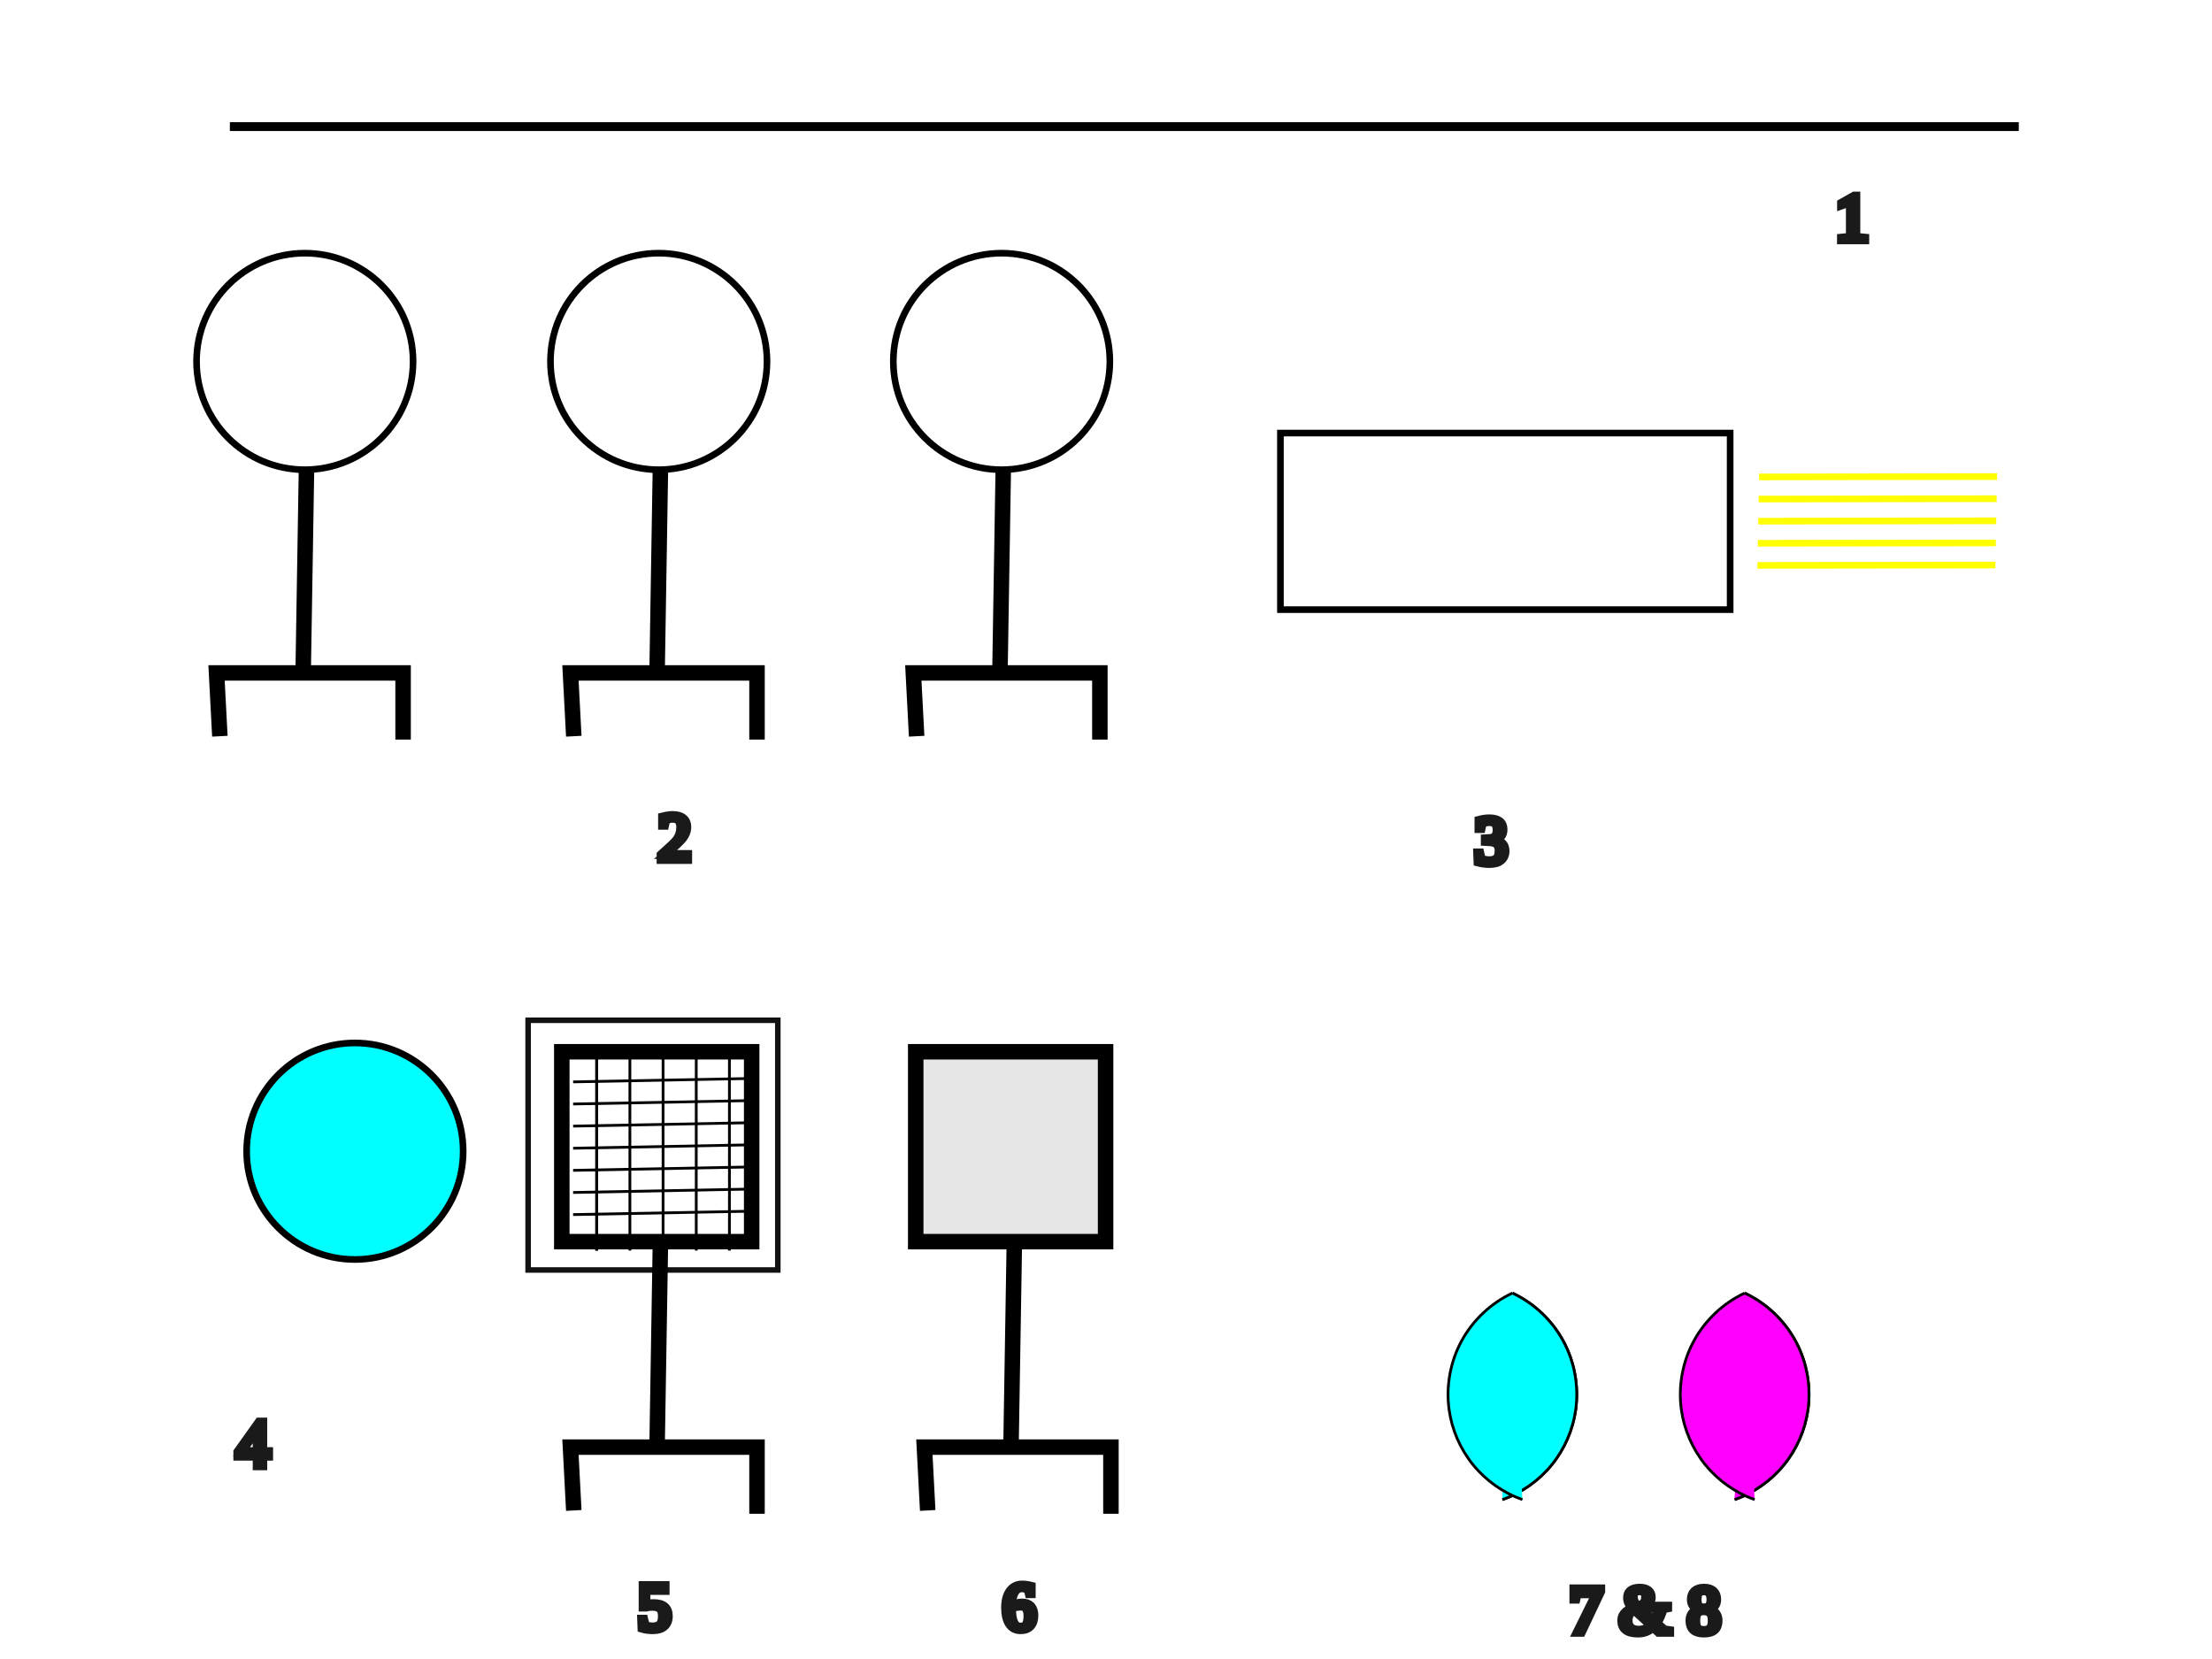
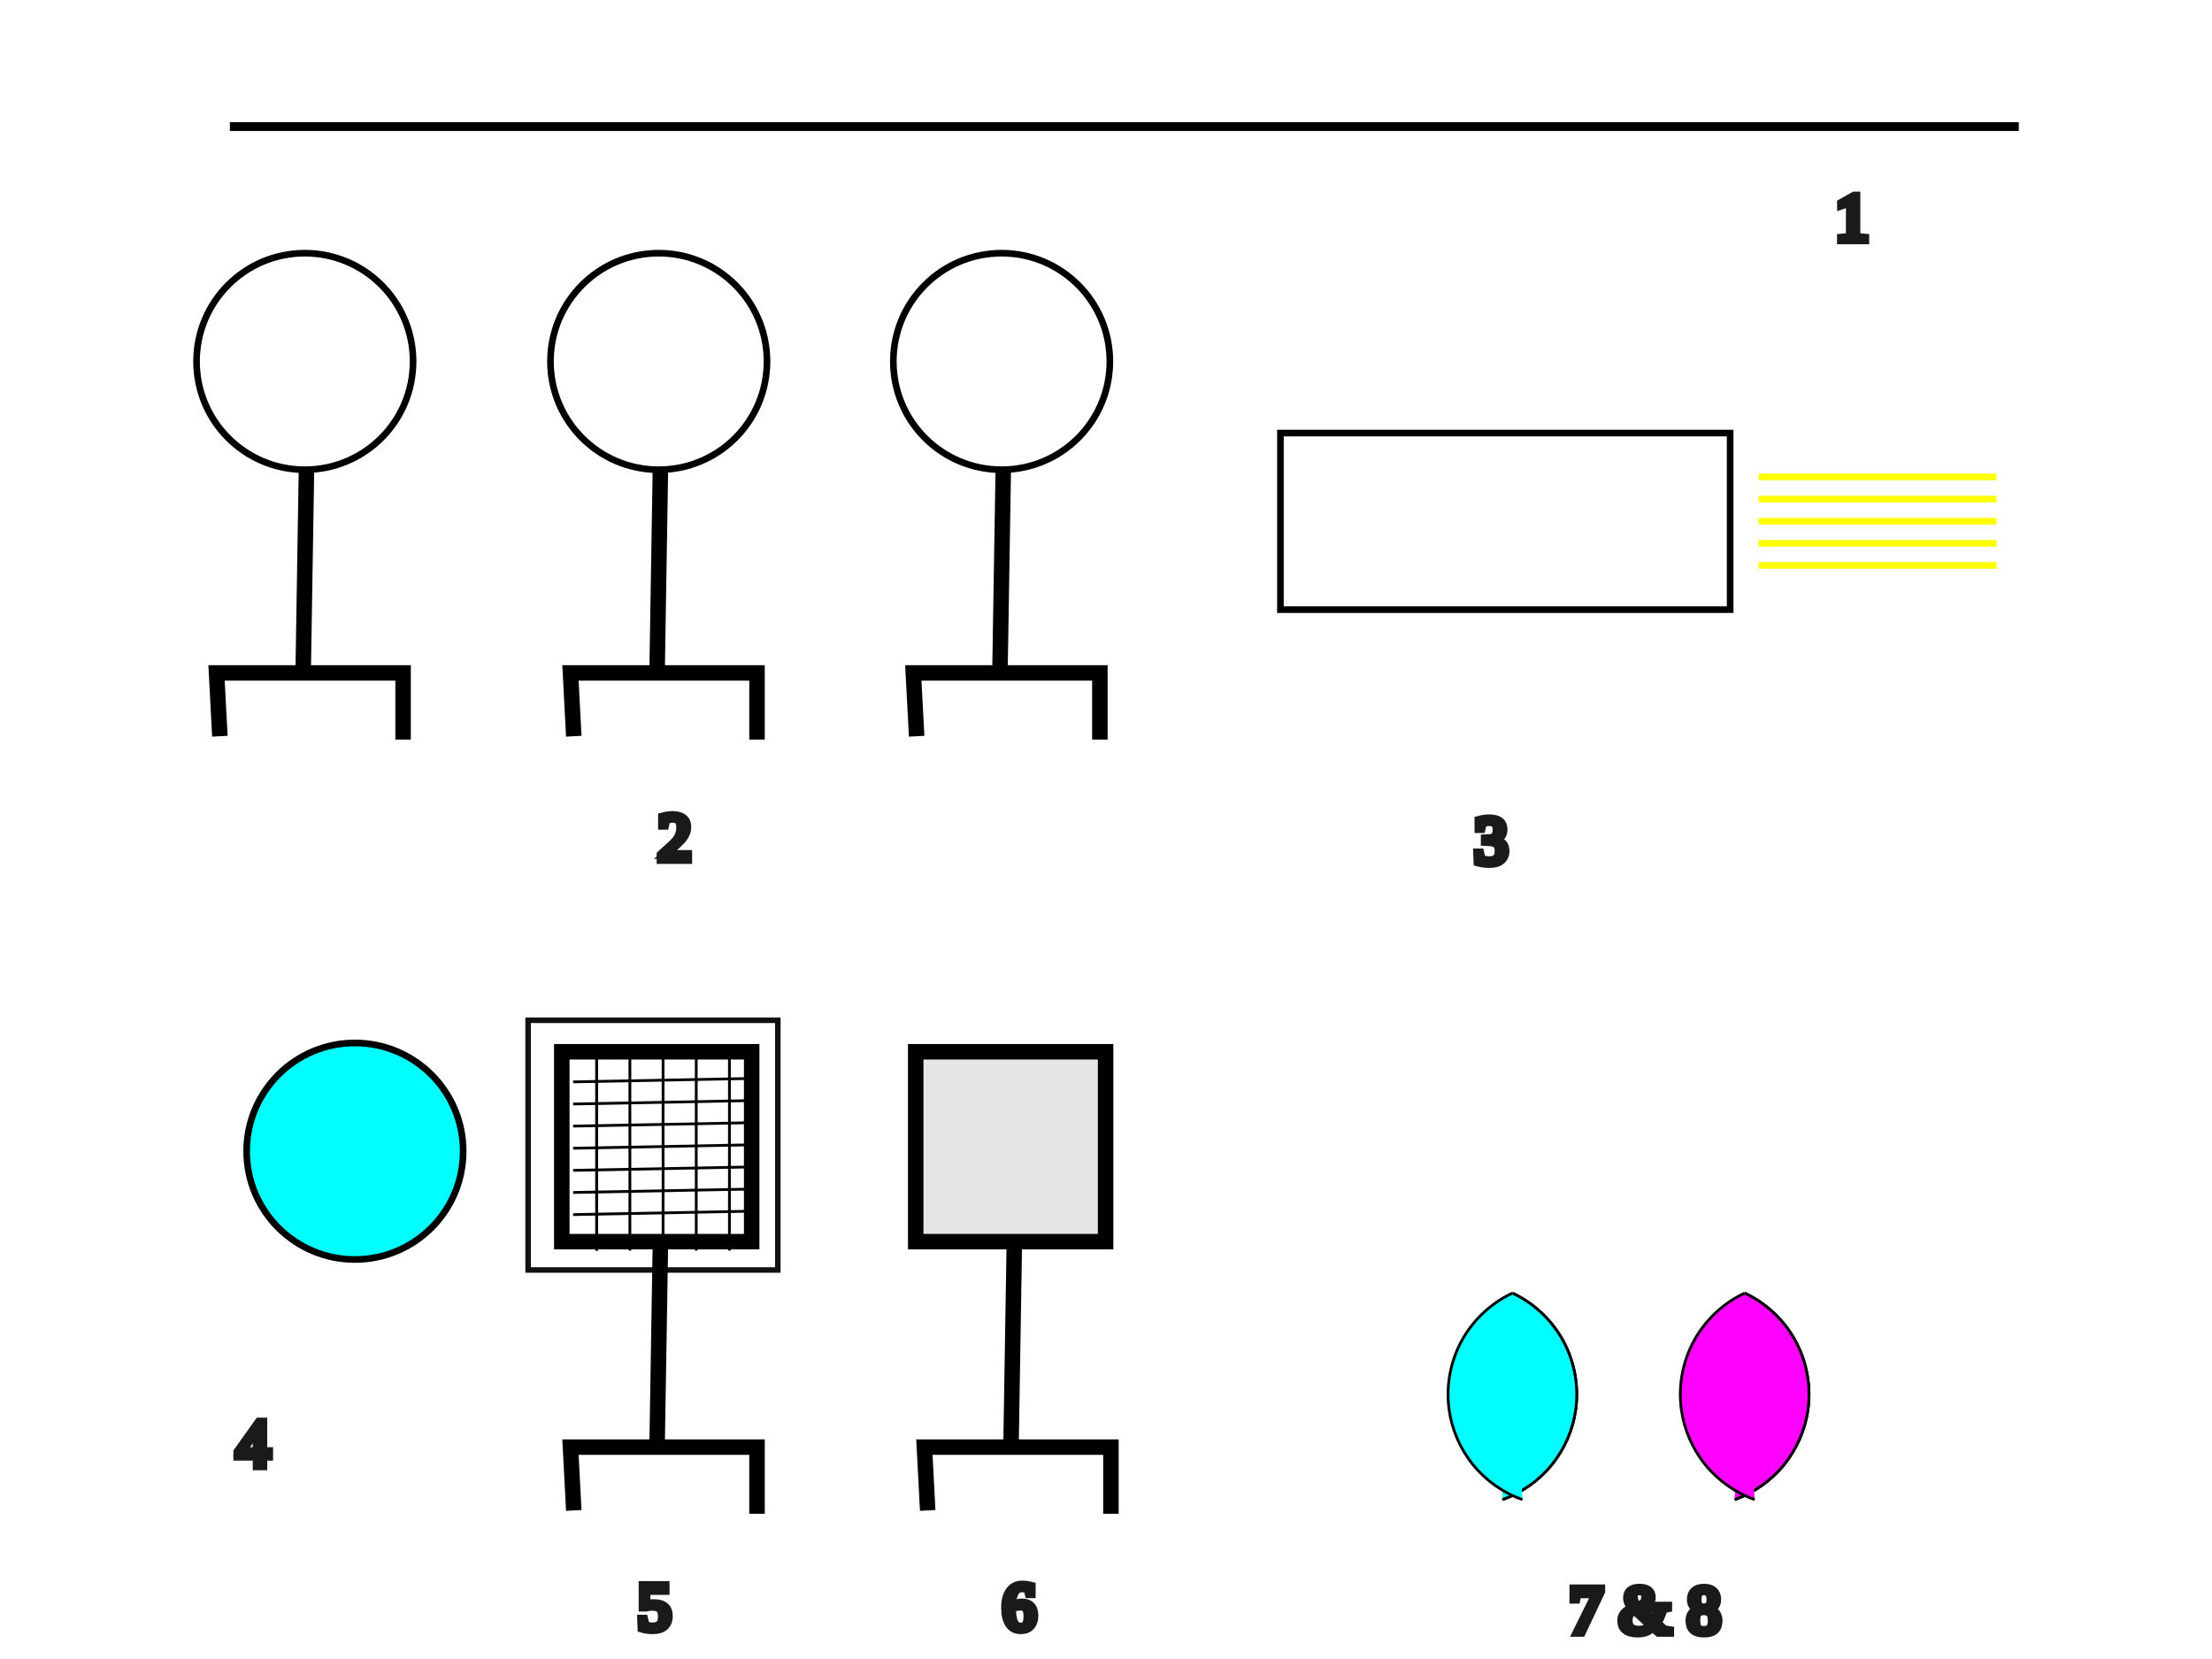
<svg xmlns="http://www.w3.org/2000/svg" width="400" height="300" viewBox="0 0 400 300" version="1.1" id="svg1">
  <defs id="defs1">
    <rect x="229.518" y="40.361" width="116.265" height="84.94" id="rect45" />
  </defs>
  <g id="g47" transform="translate(196)">
    <rect style="fill:none;stroke:#000000;stroke-width:1.2;stroke-dasharray:none;stroke-opacity:1" id="rect1" width="81.325" height="31.928" x="35.542" y="78.313" />
-     <path style="fill:#ffff00;stroke:#ffff00;stroke-width:1.2;stroke-dasharray:none;stroke-opacity:1" d="m 122.098,86.246 43.031,-0.067" id="path4" />
-     <path style="fill:#ffff00;stroke:#ffff00;stroke-width:1.2;stroke-dasharray:none;stroke-opacity:1" d="m 122.025,90.246 43.031,-0.067" id="path5" />
-     <path style="fill:#ffff00;stroke:#ffff00;stroke-width:1.2;stroke-dasharray:none;stroke-opacity:1" d="m 121.952,94.245 43.031,-0.067" id="path6" />
-     <path style="fill:#ffff00;stroke:#ffff00;stroke-width:1.2;stroke-dasharray:none;stroke-opacity:1" d="m 121.879,98.244 43.031,-0.067" id="path7" />
-     <path style="fill:#ffff00;stroke:#ffff00;stroke-width:1.2;stroke-dasharray:none;stroke-opacity:1" d="m 121.806,102.244 43.031,-0.067" id="path8" />
+     <path style="fill:#ffff00;stroke:#ffff00;stroke-width:1.2;stroke-dasharray:none;stroke-opacity:1" d="m 122,86.246 43.031,0" id="path4" />
+     <path style="fill:#ffff00;stroke:#ffff00;stroke-width:1.2;stroke-dasharray:none;stroke-opacity:1" d="m 122,90.246 43.031,0" id="path5" />
+     <path style="fill:#ffff00;stroke:#ffff00;stroke-width:1.2;stroke-dasharray:none;stroke-opacity:1" d="m 122,94.246 43.031,0" id="path6" />
+     <path style="fill:#ffff00;stroke:#ffff00;stroke-width:1.2;stroke-dasharray:none;stroke-opacity:1" d="m 122,98.246 43.031,0" id="path7" />
+     <path style="fill:#ffff00;stroke:#ffff00;stroke-width:1.2;stroke-dasharray:none;stroke-opacity:1" d="m 122,102.246 43.031,0" id="path8" />
  </g>
  <text xml:space="preserve" style="writing-mode:lr-tb;direction:ltr;fill:#ffff00;stroke:#ffff00;stroke-width:1.2;stroke-dasharray:none;stroke-opacity:1" x="40.964" y="131.928" id="text8">
    <tspan id="tspan8" x="40.964" y="131.928" />
  </text>
  <g id="g48" transform="translate(0,-100)">
    <g id="g11">
      <circle style="fill:none;stroke:#000000;stroke-width:1.2;stroke-dasharray:none;stroke-opacity:1" id="path9" cx="55.12" cy="165.361" r="19.578" />
      <path style="fill:none;stroke:#000000;stroke-width:2.8;stroke-dasharray:none;stroke-opacity:1" d="m 55.422,184.94 -0.602,36.747" id="path10" />
      <path style="fill:none;stroke:#000000;stroke-width:2.8;stroke-dasharray:none;stroke-opacity:1" d="M 72.892,233.735 V 221.687 H 39.157 l 0.602,11.446" id="path11" />
    </g>
    <circle style="fill:none;stroke:#000000;stroke-width:1.2;stroke-dasharray:none;stroke-opacity:1" id="circle11" cx="119.12" cy="165.361" r="19.578" />
    <path style="fill:none;stroke:#000000;stroke-width:2.8;stroke-dasharray:none;stroke-opacity:1" d="m 119.422,184.94 -0.602,36.747" id="path12" />
    <path style="fill:none;stroke:#000000;stroke-width:2.8;stroke-dasharray:none;stroke-opacity:1" d="m 136.892,233.735 v -12.048 h -33.735 l 0.602,11.446" id="path13" />
    <circle style="fill:#00ffff;stroke:#000000;stroke-width:1.2;stroke-dasharray:none;stroke-opacity:1" id="circle11-3" cx="64.178" cy="308.178" r="19.578" />
    <g id="g15" transform="translate(126)">
      <circle style="fill:none;stroke:#000000;stroke-width:1.2;stroke-dasharray:none;stroke-opacity:1" id="circle13" cx="55.12" cy="165.361" r="19.578" />
      <path style="fill:none;stroke:#000000;stroke-width:2.8;stroke-dasharray:none;stroke-opacity:1" d="m 55.422,184.94 -0.602,36.747" id="path14" />
      <path style="fill:none;stroke:#000000;stroke-width:2.8;stroke-dasharray:none;stroke-opacity:1" d="M 72.892,233.735 V 221.687 H 39.157 l 0.602,11.446" id="path15" />
    </g>
    <rect style="fill:none;fill-opacity:0.929;stroke:#000000;stroke-opacity:0.929" id="rect6-6" width="45.153" height="45.153" x="95.5" y="284.5" />
  </g>
  <g id="g46" transform="translate(60,-10)">
    <path style="fill:none;stroke:#000000;stroke-width:2.8;stroke-dasharray:none;stroke-opacity:1" d="m 59.422,234.94 -0.602,36.747" id="path16" />
    <path style="fill:none;stroke:#000000;stroke-width:2.8;stroke-dasharray:none;stroke-opacity:1" d="M 76.892,283.735 V 271.687 H 43.157 l 0.602,11.446" id="path17" />
    <rect style="fill:none;stroke:#000000;stroke-width:2.8;stroke-dasharray:none;stroke-opacity:1" id="rect17" width="34.337" height="34.337" x="41.59" y="200.193" />
    <path style="fill:none;stroke:#000000;stroke-width:0.5;stroke-dasharray:none;stroke-opacity:1" d="m 43.639,209.639 31.325,-0.602" id="path18" />
    <path style="fill:none;stroke:#000000;stroke-width:0.5;stroke-dasharray:none;stroke-opacity:1" d="m 59.904,199.398 v 36.747" id="path20" />
    <path style="fill:none;stroke:#000000;stroke-width:0.5;stroke-dasharray:none;stroke-opacity:1" d="m 53.904,199.398 v 36.747" id="path21" />
    <path style="fill:none;stroke:#000000;stroke-width:0.5;stroke-dasharray:none;stroke-opacity:1" d="m 47.904,199.398 v 36.747" id="path22" />
    <path style="fill:none;stroke:#000000;stroke-width:0.5;stroke-dasharray:none;stroke-opacity:1" d="m 65.904,199.398 v 36.747" id="path23" />
    <path style="fill:none;stroke:#000000;stroke-width:0.5;stroke-dasharray:none;stroke-opacity:1" d="m 71.904,199.398 v 36.747" id="path24" />
    <path style="fill:none;stroke:#000000;stroke-width:0.5;stroke-dasharray:none;stroke-opacity:1" d="m 47.904,199.398 v 36.747" id="path25" />
    <path style="fill:none;stroke:#000000;stroke-width:0.5;stroke-dasharray:none;stroke-opacity:1" d="m 43.639,213.639 31.325,-0.602" id="path26" />
    <path style="fill:none;stroke:#000000;stroke-width:0.5;stroke-dasharray:none;stroke-opacity:1" d="m 43.639,221.639 31.325,-0.602" id="path27" />
    <path style="fill:none;stroke:#000000;stroke-width:0.5;stroke-dasharray:none;stroke-opacity:1" d="m 43.639,225.639 31.325,-0.602" id="path28" />
    <path style="fill:none;stroke:#000000;stroke-width:0.5;stroke-dasharray:none;stroke-opacity:1" d="m 43.639,229.639 31.325,-0.602" id="path29" />
    <path style="fill:none;stroke:#000000;stroke-width:0.5;stroke-dasharray:none;stroke-opacity:1" d="m 43.639,205.639 31.325,-0.602" id="path30" />
    <path style="fill:none;stroke:#000000;stroke-width:0.5;stroke-dasharray:none;stroke-opacity:1" d="m 43.639,217.639 31.325,-0.602" id="path31" />
  </g>
  <g id="g1">
    <path style="fill:#00ffff;stroke:#000000;stroke-width:0.5;stroke-dasharray:none;stroke-opacity:1" d="m 273.494,57.831 c 3.876,1.816 7.147,4.898 9.189,8.66 2.042,3.762 2.845,8.184 2.256,12.424 -0.506,3.642 -2.028,7.137 -4.351,9.987 -2.322,2.85 -5.438,5.047 -8.902,6.278" id="path32" transform="translate(0,176)" />
    <path style="fill:#00ffff;stroke:#000000;stroke-width:0.5;stroke-dasharray:none;stroke-opacity:1" d="m 273.494,57.831 c 3.876,1.816 7.147,4.898 9.189,8.66 2.042,3.762 2.845,8.184 2.256,12.424 -0.506,3.642 -2.028,7.137 -4.351,9.987 -2.322,2.85 -5.438,5.047 -8.902,6.278" id="path33" transform="translate(0,176)" />
    <path style="fill:#00ffff;stroke:#000000;stroke-width:0.5;stroke-dasharray:none;stroke-opacity:1" d="m 273.494,57.831 c 3.876,1.816 7.147,4.898 9.189,8.66 2.042,3.762 2.845,8.184 2.256,12.424 -0.506,3.642 -2.028,7.137 -4.351,9.987 -2.322,2.85 -5.438,5.047 -8.902,6.278" id="path34" transform="matrix(-1,0,0,1,546.9813,176)" />
  </g>
  <g id="g3" style="fill:#ff00ff">
    <path style="fill:#ff00ff;stroke:#000000;stroke-width:0.5;stroke-dasharray:none;stroke-opacity:1" d="m 273.494,57.831 c 3.876,1.816 7.147,4.898 9.189,8.66 2.042,3.762 2.845,8.184 2.256,12.424 -0.506,3.642 -2.028,7.137 -4.351,9.987 -2.322,2.85 -5.438,5.047 -8.902,6.278" id="path36" transform="translate(42,176)" />
    <path style="fill:#ff00ff;stroke:#000000;stroke-width:0.5;stroke-dasharray:none;stroke-opacity:1" d="m 273.494,57.831 c 3.876,1.816 7.147,4.898 9.189,8.66 2.042,3.762 2.845,8.184 2.256,12.424 -0.506,3.642 -2.028,7.137 -4.351,9.987 -2.322,2.85 -5.438,5.047 -8.902,6.278" id="path37" transform="translate(42,176)" />
    <path style="fill:#ff00ff;stroke:#000000;stroke-width:0.5;stroke-dasharray:none;stroke-opacity:1" d="m 273.494,57.831 c 3.876,1.816 7.147,4.898 9.189,8.66 2.042,3.762 2.845,8.184 2.256,12.424 -0.506,3.642 -2.028,7.137 -4.351,9.987 -2.322,2.85 -5.438,5.047 -8.902,6.278" id="path38" transform="matrix(-1,0,0,1,588.9813,176)" />
  </g>
  <path style="fill:#00ffff;stroke:#000000;stroke-width:1.6;stroke-dasharray:none;stroke-opacity:1" d="M 41.566,22.892 H 365.06" id="path43" />
  <text xml:space="preserve" id="text45" style="writing-mode:lr-tb;direction:ltr;white-space:pre;shape-inside:url(#rect45);display:inline;fill:#00ffff;stroke:#000000;stroke-width:1.6;stroke-dasharray:none;stroke-opacity:1" />
  <g id="g2">
    <path style="fill:none;stroke:#000000;stroke-width:2.8;stroke-dasharray:none;stroke-opacity:1" d="m 183.422,224.94 -0.602,36.747" id="path62" />
    <path style="fill:none;stroke:#000000;stroke-width:2.8;stroke-dasharray:none;stroke-opacity:1" d="m 200.892,273.735 v -12.048 h -33.735 l 0.602,11.446" id="path63" />
    <rect style="fill:#e6e6e6;stroke:#000000;stroke-width:2.8;stroke-dasharray:none;stroke-opacity:1" id="rect63" width="34.337" height="34.337" x="165.59" y="190.193" />
  </g>
  <text xml:space="preserve" style="writing-mode:lr-tb;direction:ltr;fill:#e6e6e6;stroke:#00ffff;stroke-width:1.6;stroke-dasharray:none;stroke-opacity:1" x="331.928" y="43.373" id="text76">
    <tspan id="tspan76" x="331.928" y="43.373" style="fill:#1a1a1a;stroke:#1a1a1a">1</tspan>
  </text>
  <text xml:space="preserve" style="writing-mode:lr-tb;direction:ltr;fill:#1a1a1a;stroke:#1a1a1a;stroke-width:1.6;stroke-dasharray:none;stroke-opacity:1" x="119.012" y="155.422" id="text77">
    <tspan id="tspan77" x="119.012" y="155.422">2</tspan>
  </text>
  <text xml:space="preserve" style="writing-mode:lr-tb;direction:ltr;fill:#1a1a1a;stroke:#1a1a1a;stroke-width:1.6;stroke-dasharray:none;stroke-opacity:1" x="266.627" y="156.024" id="text78">
    <tspan id="tspan78" x="266.627" y="156.024">3</tspan>
  </text>
  <text xml:space="preserve" style="writing-mode:lr-tb;direction:ltr;fill:#1a1a1a;stroke:#1a1a1a;stroke-width:1.6;stroke-dasharray:none;stroke-opacity:1" x="42.771" y="265.06" id="text79">
    <tspan id="tspan79" x="42.771" y="265.06">4</tspan>
  </text>
  <text xml:space="preserve" style="writing-mode:lr-tb;direction:ltr;fill:#1a1a1a;stroke:#1a1a1a;stroke-width:1.6;stroke-dasharray:none;stroke-opacity:1" x="115.325" y="294.578" id="text80">
    <tspan id="tspan80" x="115.325" y="294.578">5</tspan>
  </text>
  <text xml:space="preserve" style="writing-mode:lr-tb;direction:ltr;fill:#1a1a1a;stroke:#1a1a1a;stroke-width:1.6;stroke-dasharray:none;stroke-opacity:1" x="283.807" y="295.181" id="text81">
    <tspan id="tspan81" x="283.807" y="295.181">7 &amp; 8</tspan>
  </text>
  <text xml:space="preserve" style="writing-mode:lr-tb;direction:ltr;fill:#1a1a1a;stroke:#1a1a1a;stroke-width:1.6;stroke-dasharray:none;stroke-opacity:1" x="181.325" y="294.578" id="text82">
    <tspan id="tspan82" x="181.325" y="294.578">6</tspan>
  </text>
</svg>
